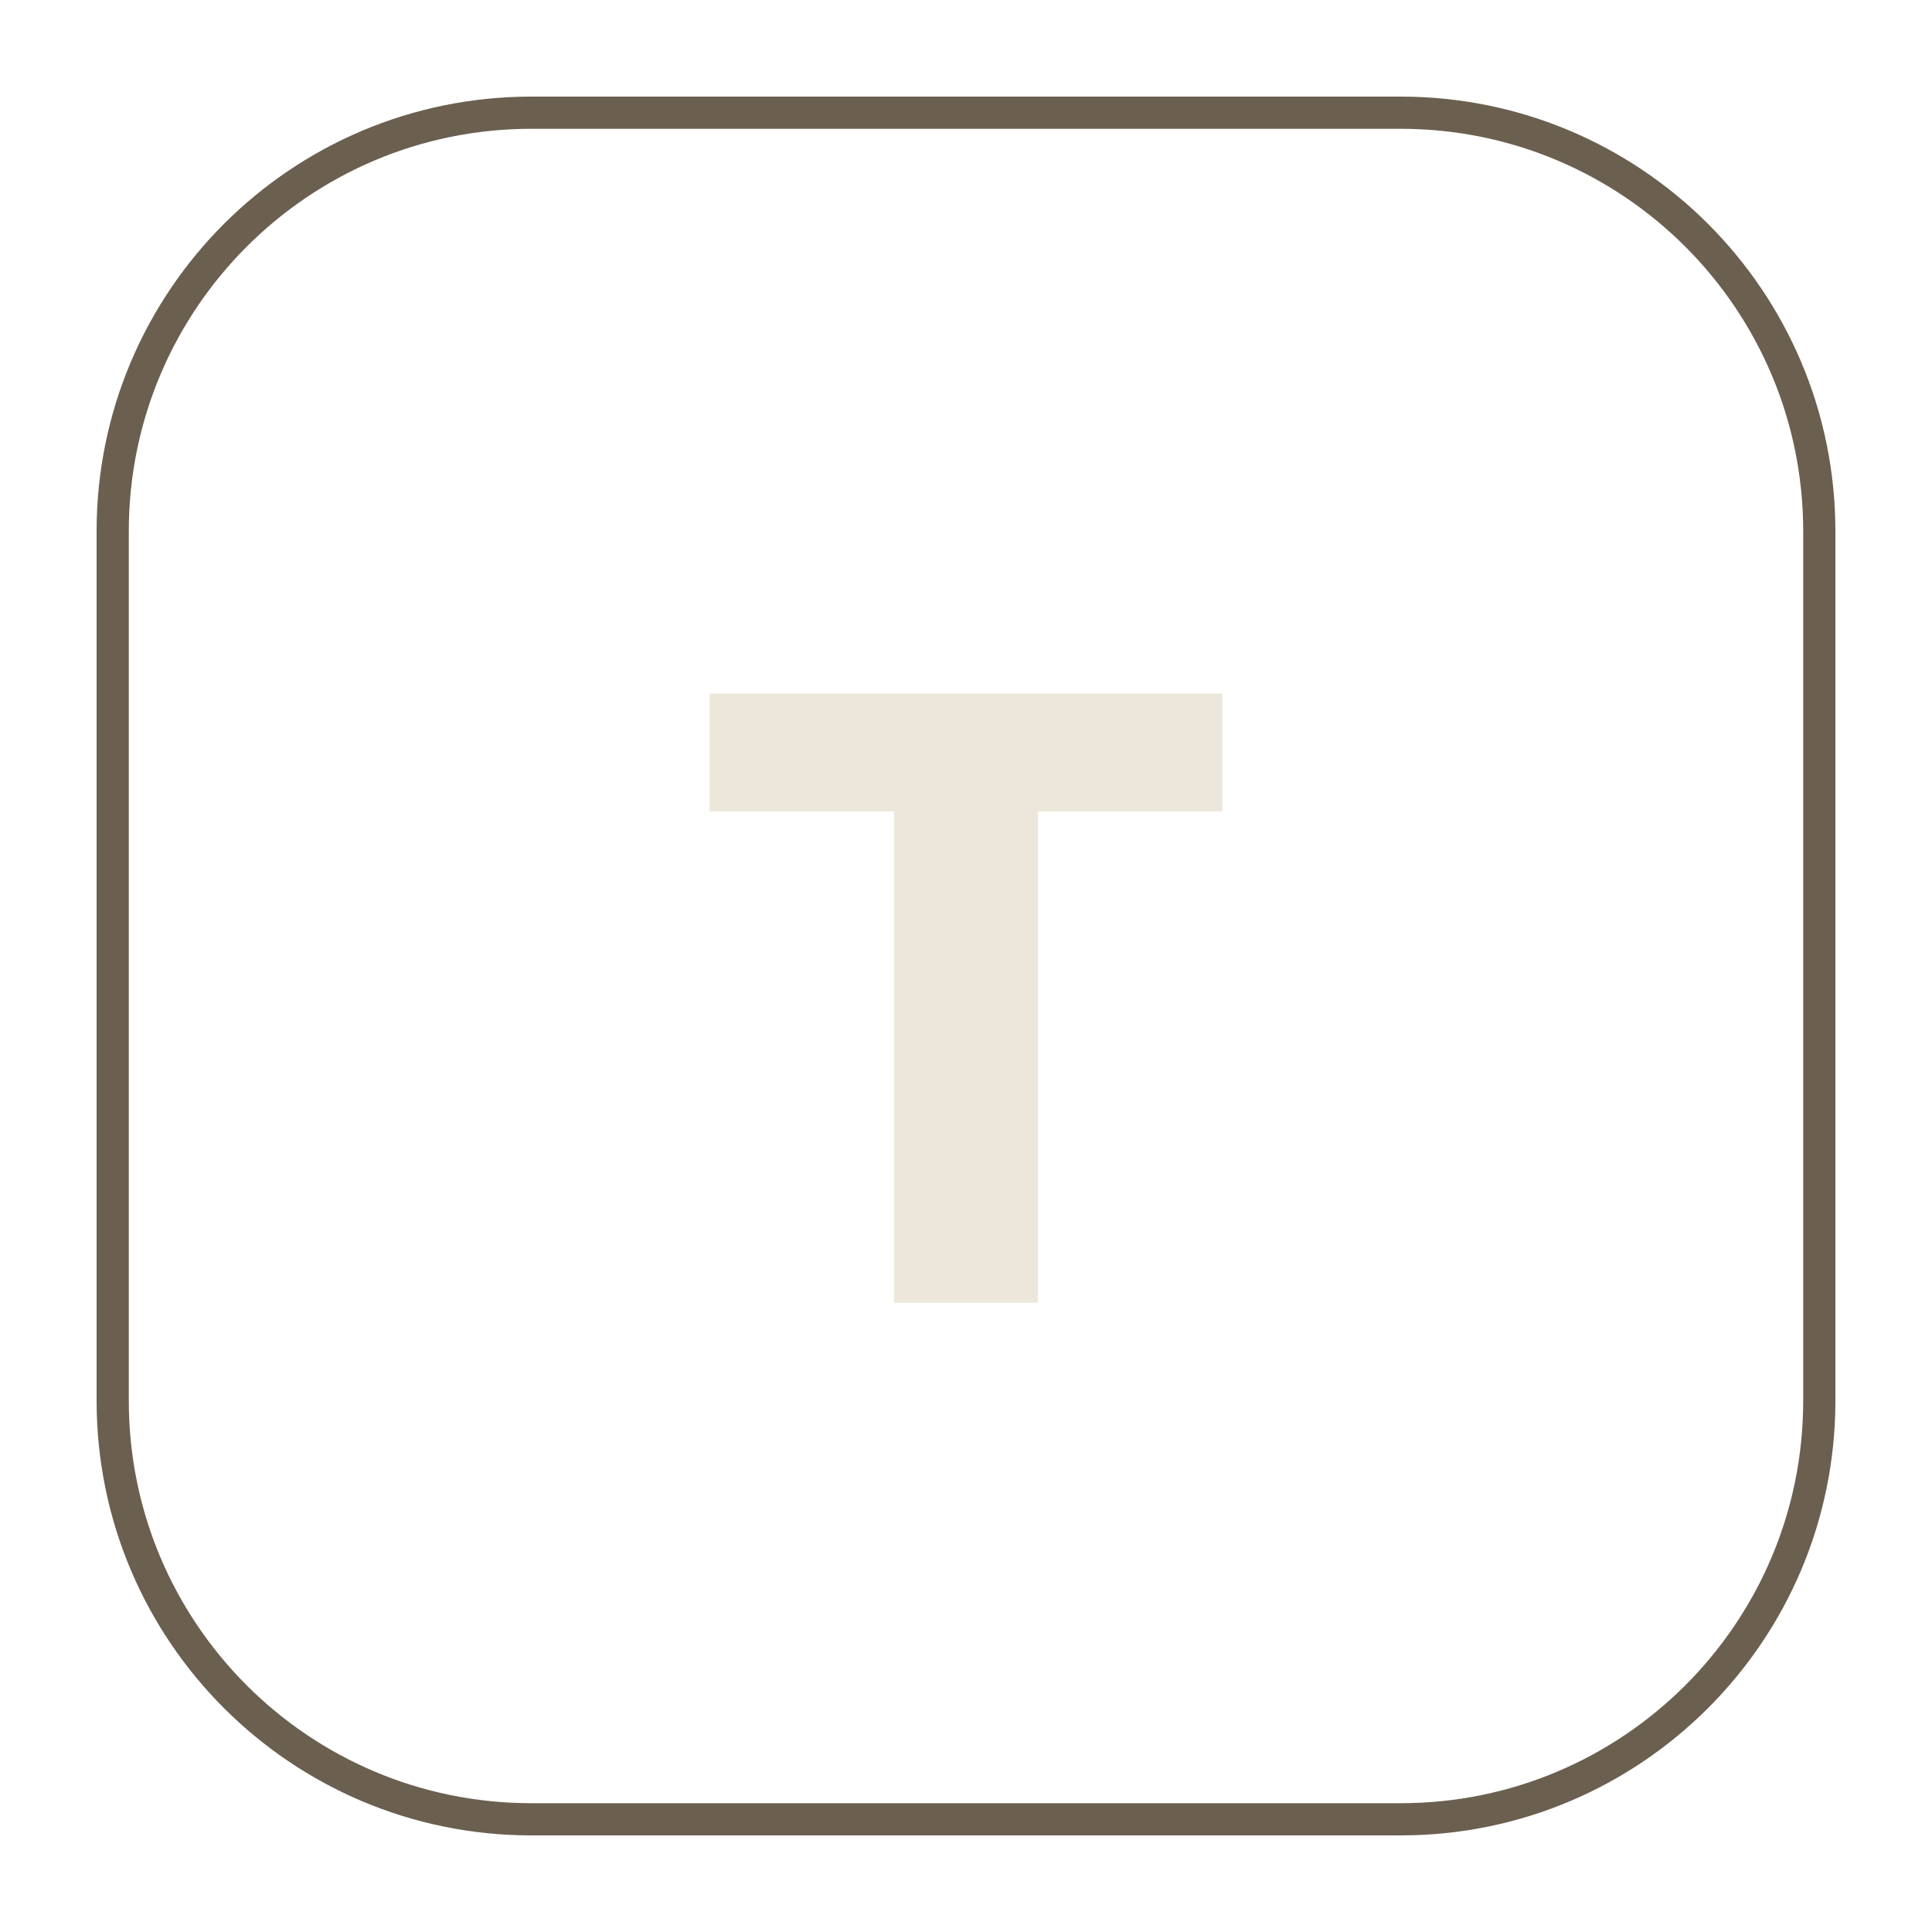
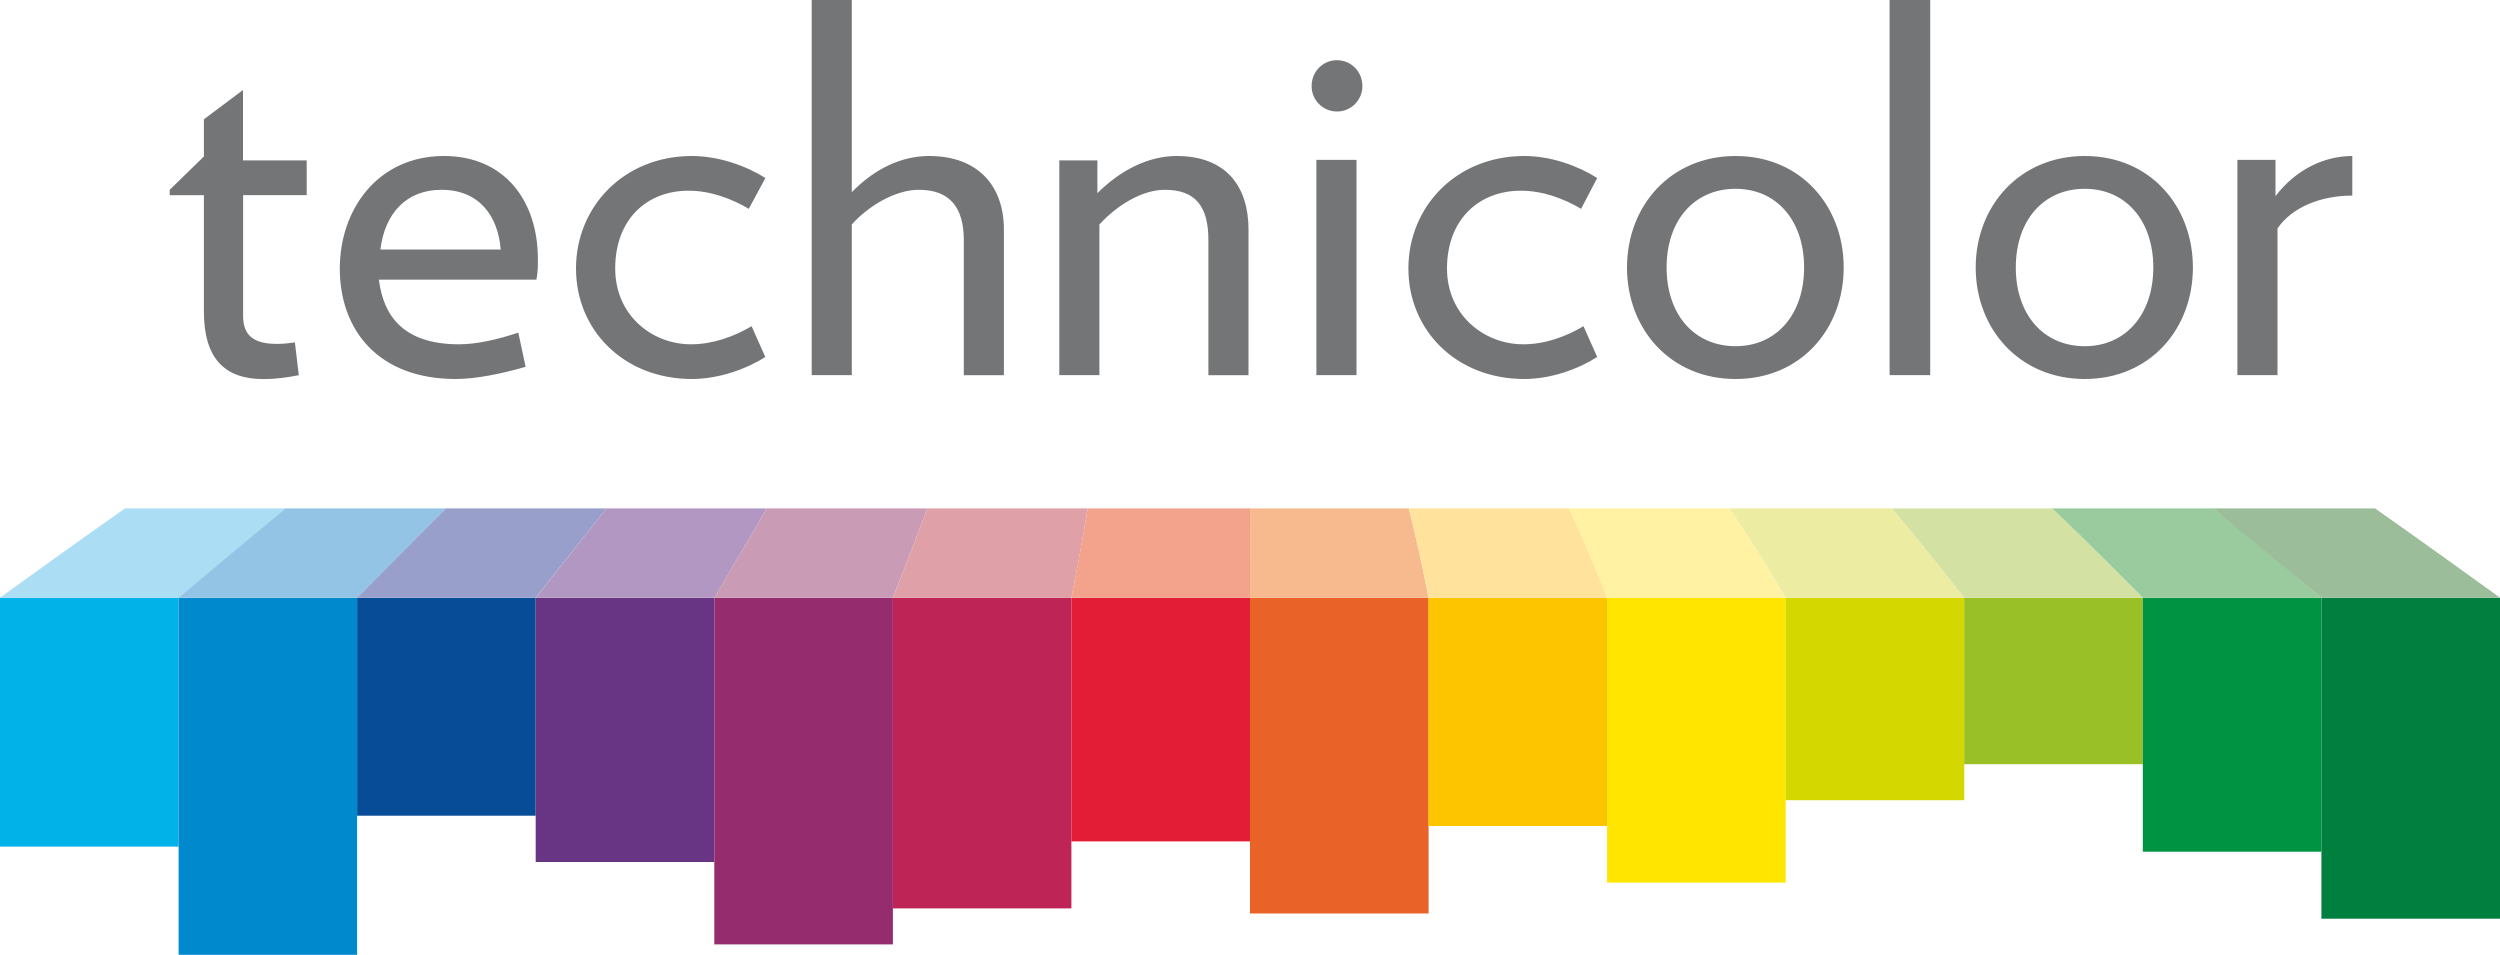
- <svg xmlns="http://www.w3.org/2000/svg" viewBox="0 0 120 120" role="img">
-   <rect x="7" y="7" width="106" height="106" rx="26" fill="none" stroke="#6B5F50" stroke-width="2" />
-   <text x="60" y="62" font-family="Bricolage Grotesque, Inter, system-ui, sans-serif" font-size="52" font-weight="800" fill="#EDE7DB" text-anchor="middle" dominant-baseline="central" letter-spacing="-1.5">T</text>
+ <svg xmlns="http://www.w3.org/2000/svg" enable-background="new 0 0 2500 954.8" viewBox="0 0 2500 954.8">
+   <path d="m811.7 0v375.1h40.1v-150.6c15.8-17.9 43-34.7 67-34.7 30.6 0 45 17.1 45 50.4v135h40.1v-145.8c0-42.9-25.3-73.4-74.8-73.4-28.1 0-54.8 13.1-77.3 36.2v-192.2zm1077.9 0v375.1h40.6v-375.1zm-552.6 60.2c-14.3 0-25.4 11.6-25.4 25.9 0 13.8 11.1 25.4 25.4 25.4s25.4-11.6 25.4-25.4c0-14.4-11.2-25.9-25.4-25.9zm-1094 29.8-39.1 29.3v37.2l-34.2 33.3v5.4h34.2v116.4c0 47.1 20.9 67.5 59.7 67.5 11.2 0 22.5-1.4 35.2-3.9l-3.9-32.8c-7.1 1-12 1.5-18.1 1.5-22.4 0-33.7-7.9-33.7-27.9v-120.9h63.6v-34.7h-63.7zm201 66c-66.4 0-104.2 53.6-104.2 112.5 0 61.9 38.8 110.5 115.9 110.5 19.9 0 45.4-5.1 69.9-12.2l-7.3-34.2c-19.9 6.7-41.3 11.7-59.2 11.7-55.1 0-75.6-27.7-80.2-64.6h157.5c1.5-7.6 1.5-13.4 1.5-20.5 0-58.3-33.2-103.2-93.9-103.2zm247.9 0c-67.9 0-115.9 50.6-115.9 112.5s48 110.5 115.9 110.5c26.5 0 54-9.7 73.4-22l-13.7-30.8c-17.4 10.3-38.7 18.1-60.6 18.1-39.3 0-75.8-29.3-75.8-75.8 0-49.1 31.5-77.8 73.4-77.8 21.9 0 42.8 7.9 60.2 18.1l16.6-30.8c-19.5-12.3-46.9-22-73.5-22zm484.7 0c-28.6 0-56.7 14.6-79.2 37.2v-32.8h-38.1v214.7h40.1v-150.6c16.3-17.9 41.5-34.7 65.5-34.7 31.1 0 43.5 17.1 43.5 50.4v135h40.1v-145.8c0-43-22.4-73.4-71.9-73.4zm347.7 0c-67.9 0-115.9 50.5-115.9 112.5 0 61.9 48 110.5 115.9 110.5 26.5 0 53.5-9.7 72.9-22l-13.7-30.8c-17.4 10.3-38.2 18.1-60.2 18.1-39.3 0-76.3-29.3-76.3-75.8 0-49.1 32-77.8 73.9-77.8 22 0 42.8 7.9 60.2 18.1l16.1-30.8c-19.4-12.3-46.4-22-72.9-22zm211.3 0c-65.3 0-108.6 50.1-108.6 111.5s43.2 111.5 108.6 111.5c65.3 0 108.1-50.1 108.1-111.5s-42.8-111.5-108.1-111.5zm349.2 0c-65.3 0-109.1 50.1-109.1 111.5s43.7 111.5 109.1 111.5c65.3 0 108.1-50.1 108.1-111.5s-42.8-111.5-108.1-111.5zm267.5 0c-28.1 0-56.4 13.5-76.8 40.1v-36.2h-38.1v215.2h40.1v-146.7c14.8-21.5 43.7-32.8 74.8-32.8zm-1035.9 3.9v215.2h40.1v-215.2zm419.2 28.9c40.9 0 68.5 31.6 68.5 78.7 0 47-27.6 78.7-68.5 78.7-41.4 0-69-31.7-69-78.7 0-47.1 27.6-78.7 69-78.7zm349.2 0c40.8 0 68.5 31.6 68.5 78.7 0 47-27.7 78.7-68.5 78.7-41.4 0-69-31.7-69-78.7 0-47.1 27.6-78.7 69-78.7zm-1643.3 1c37.8 0 56.6 26.4 59.2 59.7h-120.3c4.6-36.9 26.4-59.7 61.1-59.7z" fill="#747577" />
+   <path d="m178.6 597.7h-178.6v248.9h178.6z" fill="#00b2e7" />
+   <path d="m357.1 954.8v-357.1h-178.5v357.1z" fill="#0089cc" />
+   <path d="m535.7 815.7v-218h-178.6v218z" fill="#074c97" />
+   <path d="m714.3 862v-264.3h-178.6v264.3z" fill="#673584" />
+   <path d="m892.9 944.4v-346.7h-178.6v346.7z" fill="#952c6e" />
+   <path d="m1071.4 908.4v-310.7h-178.5v310.7z" fill="#bf2457" />
+   <path d="m1250 841.4v-243.7h-178.6v243.7z" fill="#e31d35" />
+   <path d="m1428.6 913.5v-315.8h-178.6v315.8z" fill="#e96328" />
+   <path d="m1607.1 826v-228.3h-178.6v228.3z" fill="#fdc500" />
+   <path d="m1785.7 882.6v-284.9h-178.6v284.9z" fill="#ffe500" />
+   <path d="m1964.3 800.2v-202.5h-178.6v202.5z" fill="#d5d700" />
+   <path d="m2142.8 597.7h-178.6v166.5h178.6z" fill="#99c027" />
+   <path d="m2321.4 851.7v-254h-178.6v254z" fill="#009341" />
+   <path d="m2500 918.7v-321h-178.6v321z" fill="#007f3f" />
+   <path d="m285.4 508.4h-160.4s-49.4 34.5-125 89.3h178.6c65.6-55.4 106.8-89.3 106.8-89.3" fill="#abddf5" />
+   <path d="m445.9 508.4h-160.5s-41.3 33.9-106.9 89.3h178.6c62.1-62.8 88.8-89.3 88.8-89.3" fill="#93c4e6" />
+   <path d="m606.4 508.4h-160.5s-26.7 26.5-88.8 89.3h178.6c43.4-54.9 70.7-89.3 70.7-89.3" fill="#989fcb" />
+   <path d="m766.8 508.4h-160.4c-16.9 21.3-15 19-70.6 89.3h178.6c33.5-56.7 52.4-89.3 52.4-89.3" fill="#b297c2" />
+   <path d="m927.3 508.4h-160.5s-18.9 32.6-52.5 89.3h178.6c22.2-56.1 34.4-89.3 34.4-89.3" fill="#ca9bb5" />
+   <path d="m1087.7 508.4h-160.4s-12.2 33.1-34.4 89.3h178.6c11.2-56.5 16.2-89.3 16.2-89.3" fill="#dfa0a7" />
+   <path d="m1250 508.4h-162.3s-5.1 32.8-16.3 89.3h178.6c.1-53.5 0-87.1 0-89.2z" fill="#f3a38c" />
+   <path d="m1408.7 508.4h-158.7v.1c0 2.1.1 35.7 0 89.2h178.5c-10.8-55.9-19.8-89.3-19.8-89.3" fill="#f7ba8e" />
+   <path d="m1569.1 508.4h-160.4s9 33.4 19.9 89.3h178.6c-21.6-55-38.1-89.3-38.1-89.3" fill="#ffe39d" />
+   <path d="m1729.5 508.4h-160.4s16.5 34.3 38 89.3h178.6c-33.5-56.8-56.2-89.3-56.2-89.3" fill="#fff2a3" />
+   <path d="m1891.8 508.4h-162.3s22.7 32.5 56.2 89.3h178.6c-53-67.2-72.5-89.3-72.5-89.3" fill="#ececa3" />
+   <path d="m2052.3 508.4h-160.5s19.5 22.1 72.4 89.3h178.6c-52.9-53.8-90.5-89.3-90.5-89.3" fill="#d3e2a2" />
+   <path d="m2212.7 508.4h-160.5s37.6 35.5 90.6 89.3h178.6c-65.5-55.4-108.7-89.3-108.7-89.3" fill="#9acb9f" />
+   <path d="m2375 508.4h-162.3l108.7 89.3h178.6c-77.4-56-125-89.3-125-89.3" fill="#9bbd99" />
</svg>
